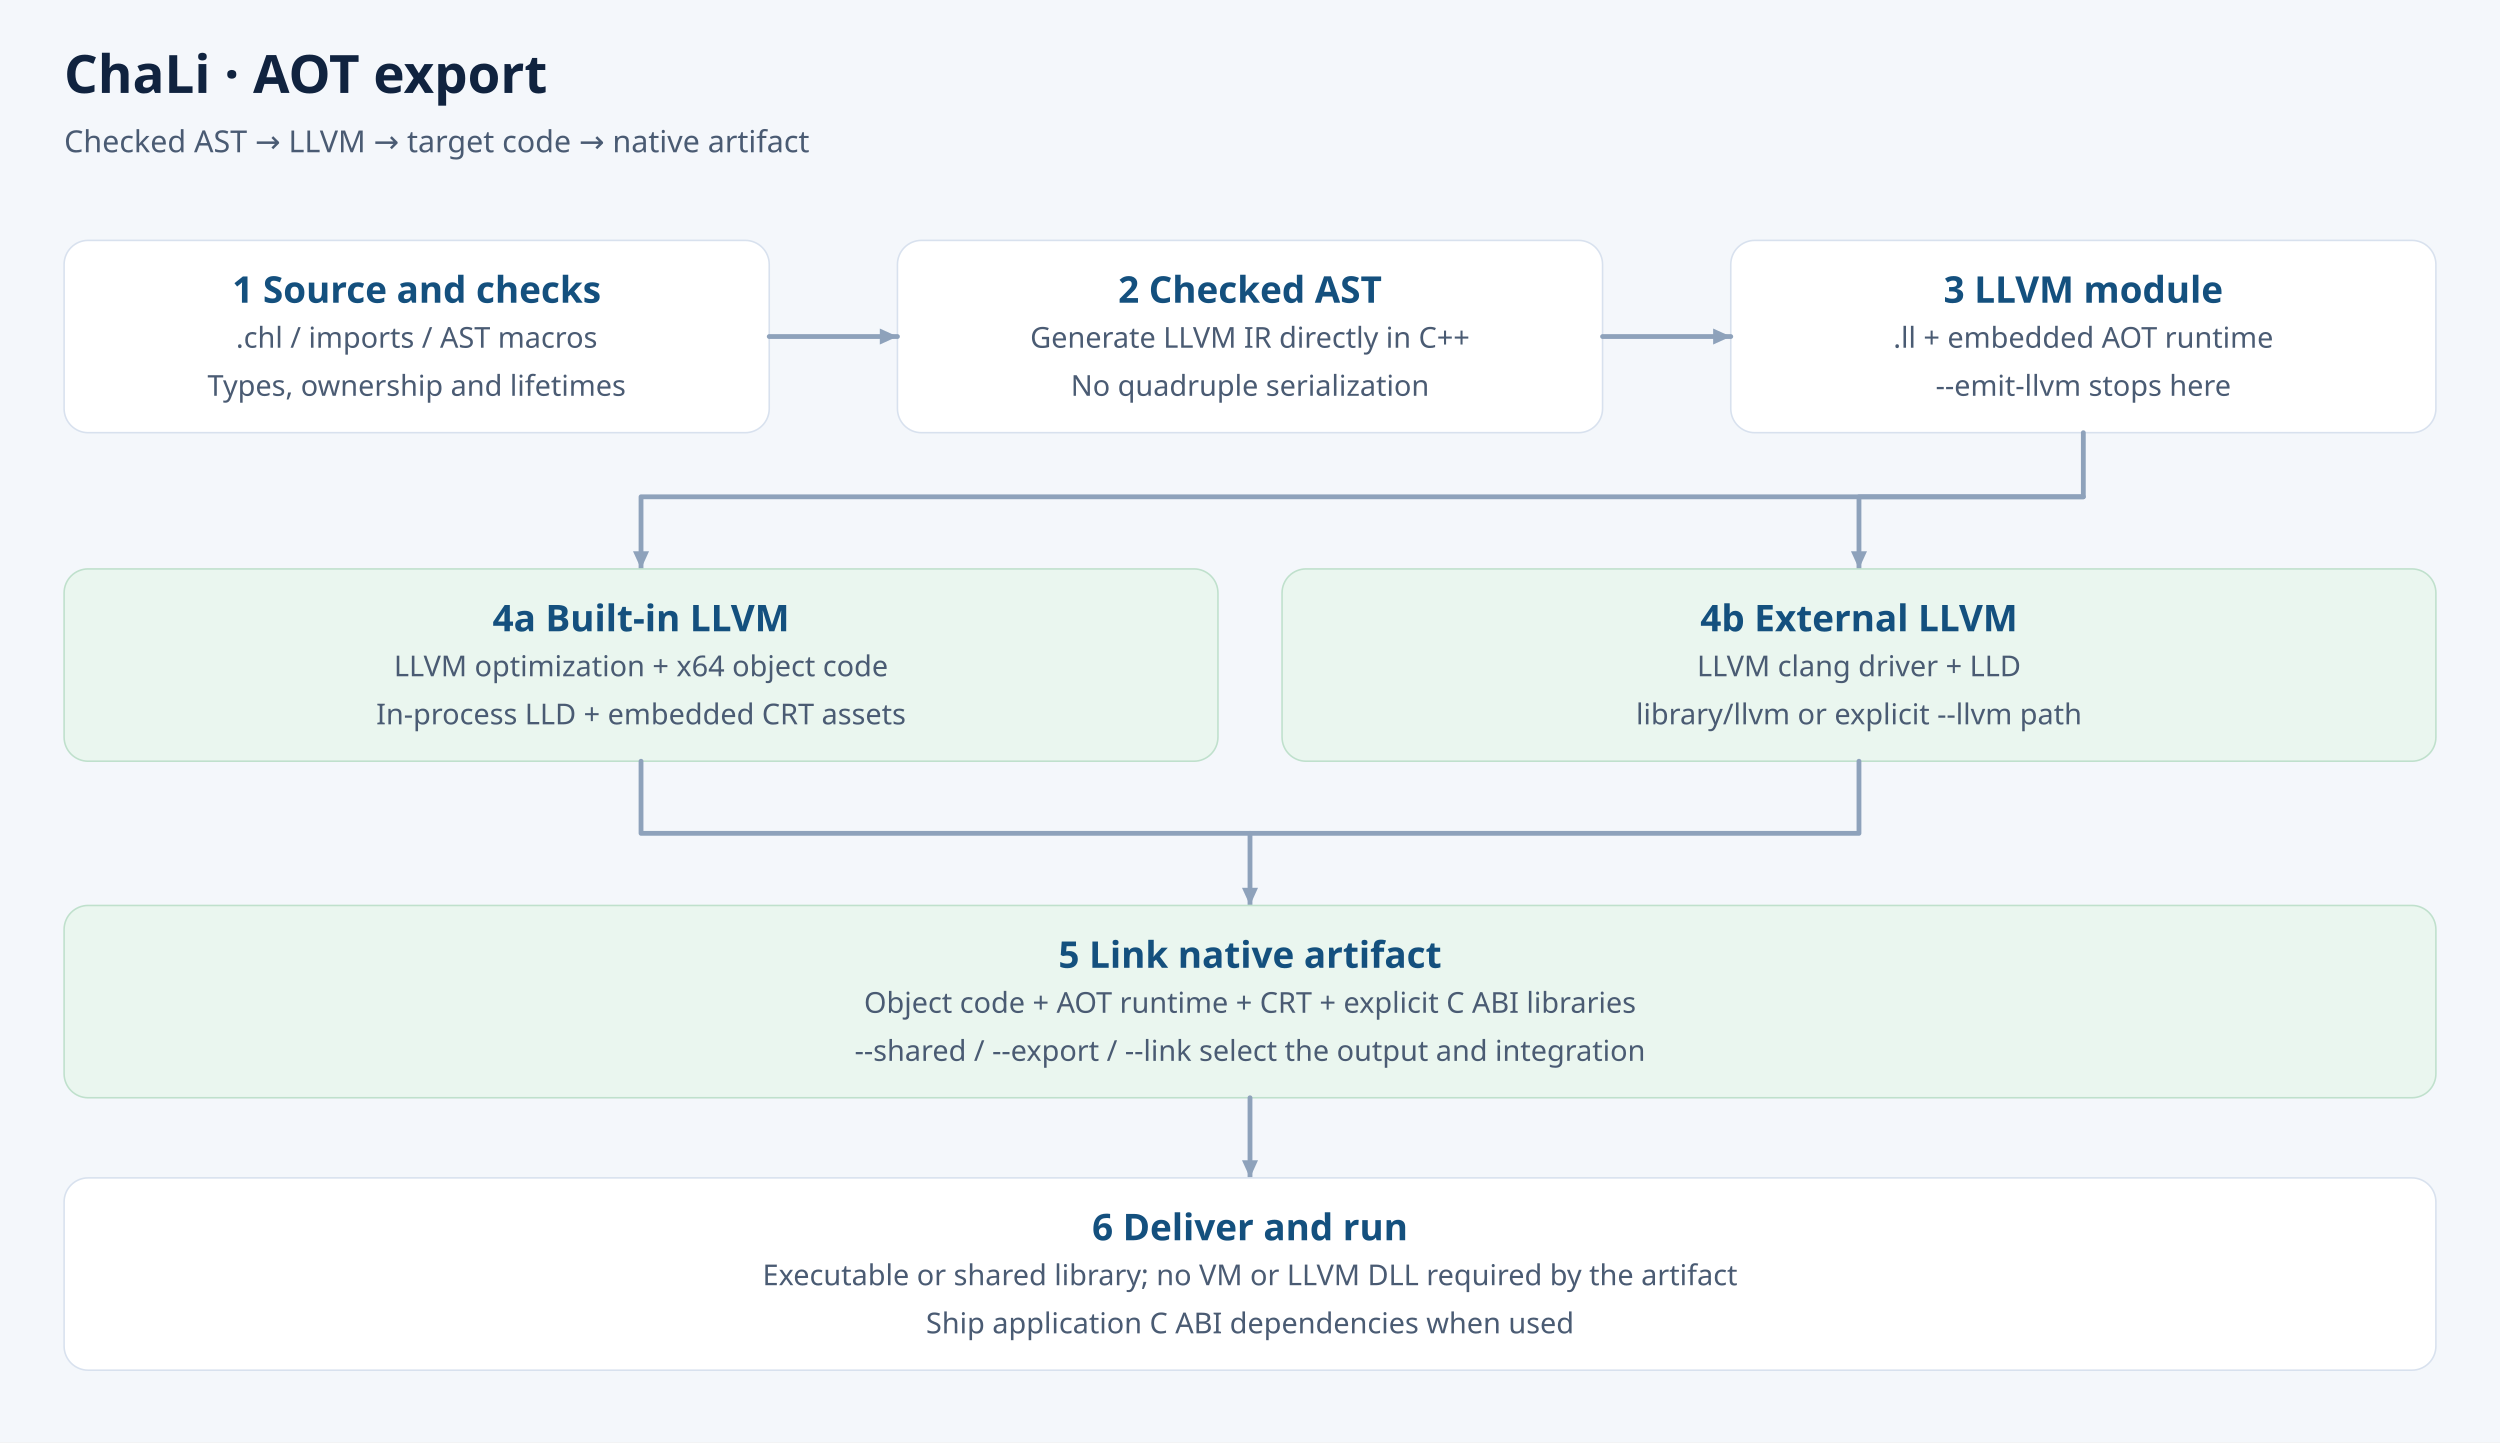
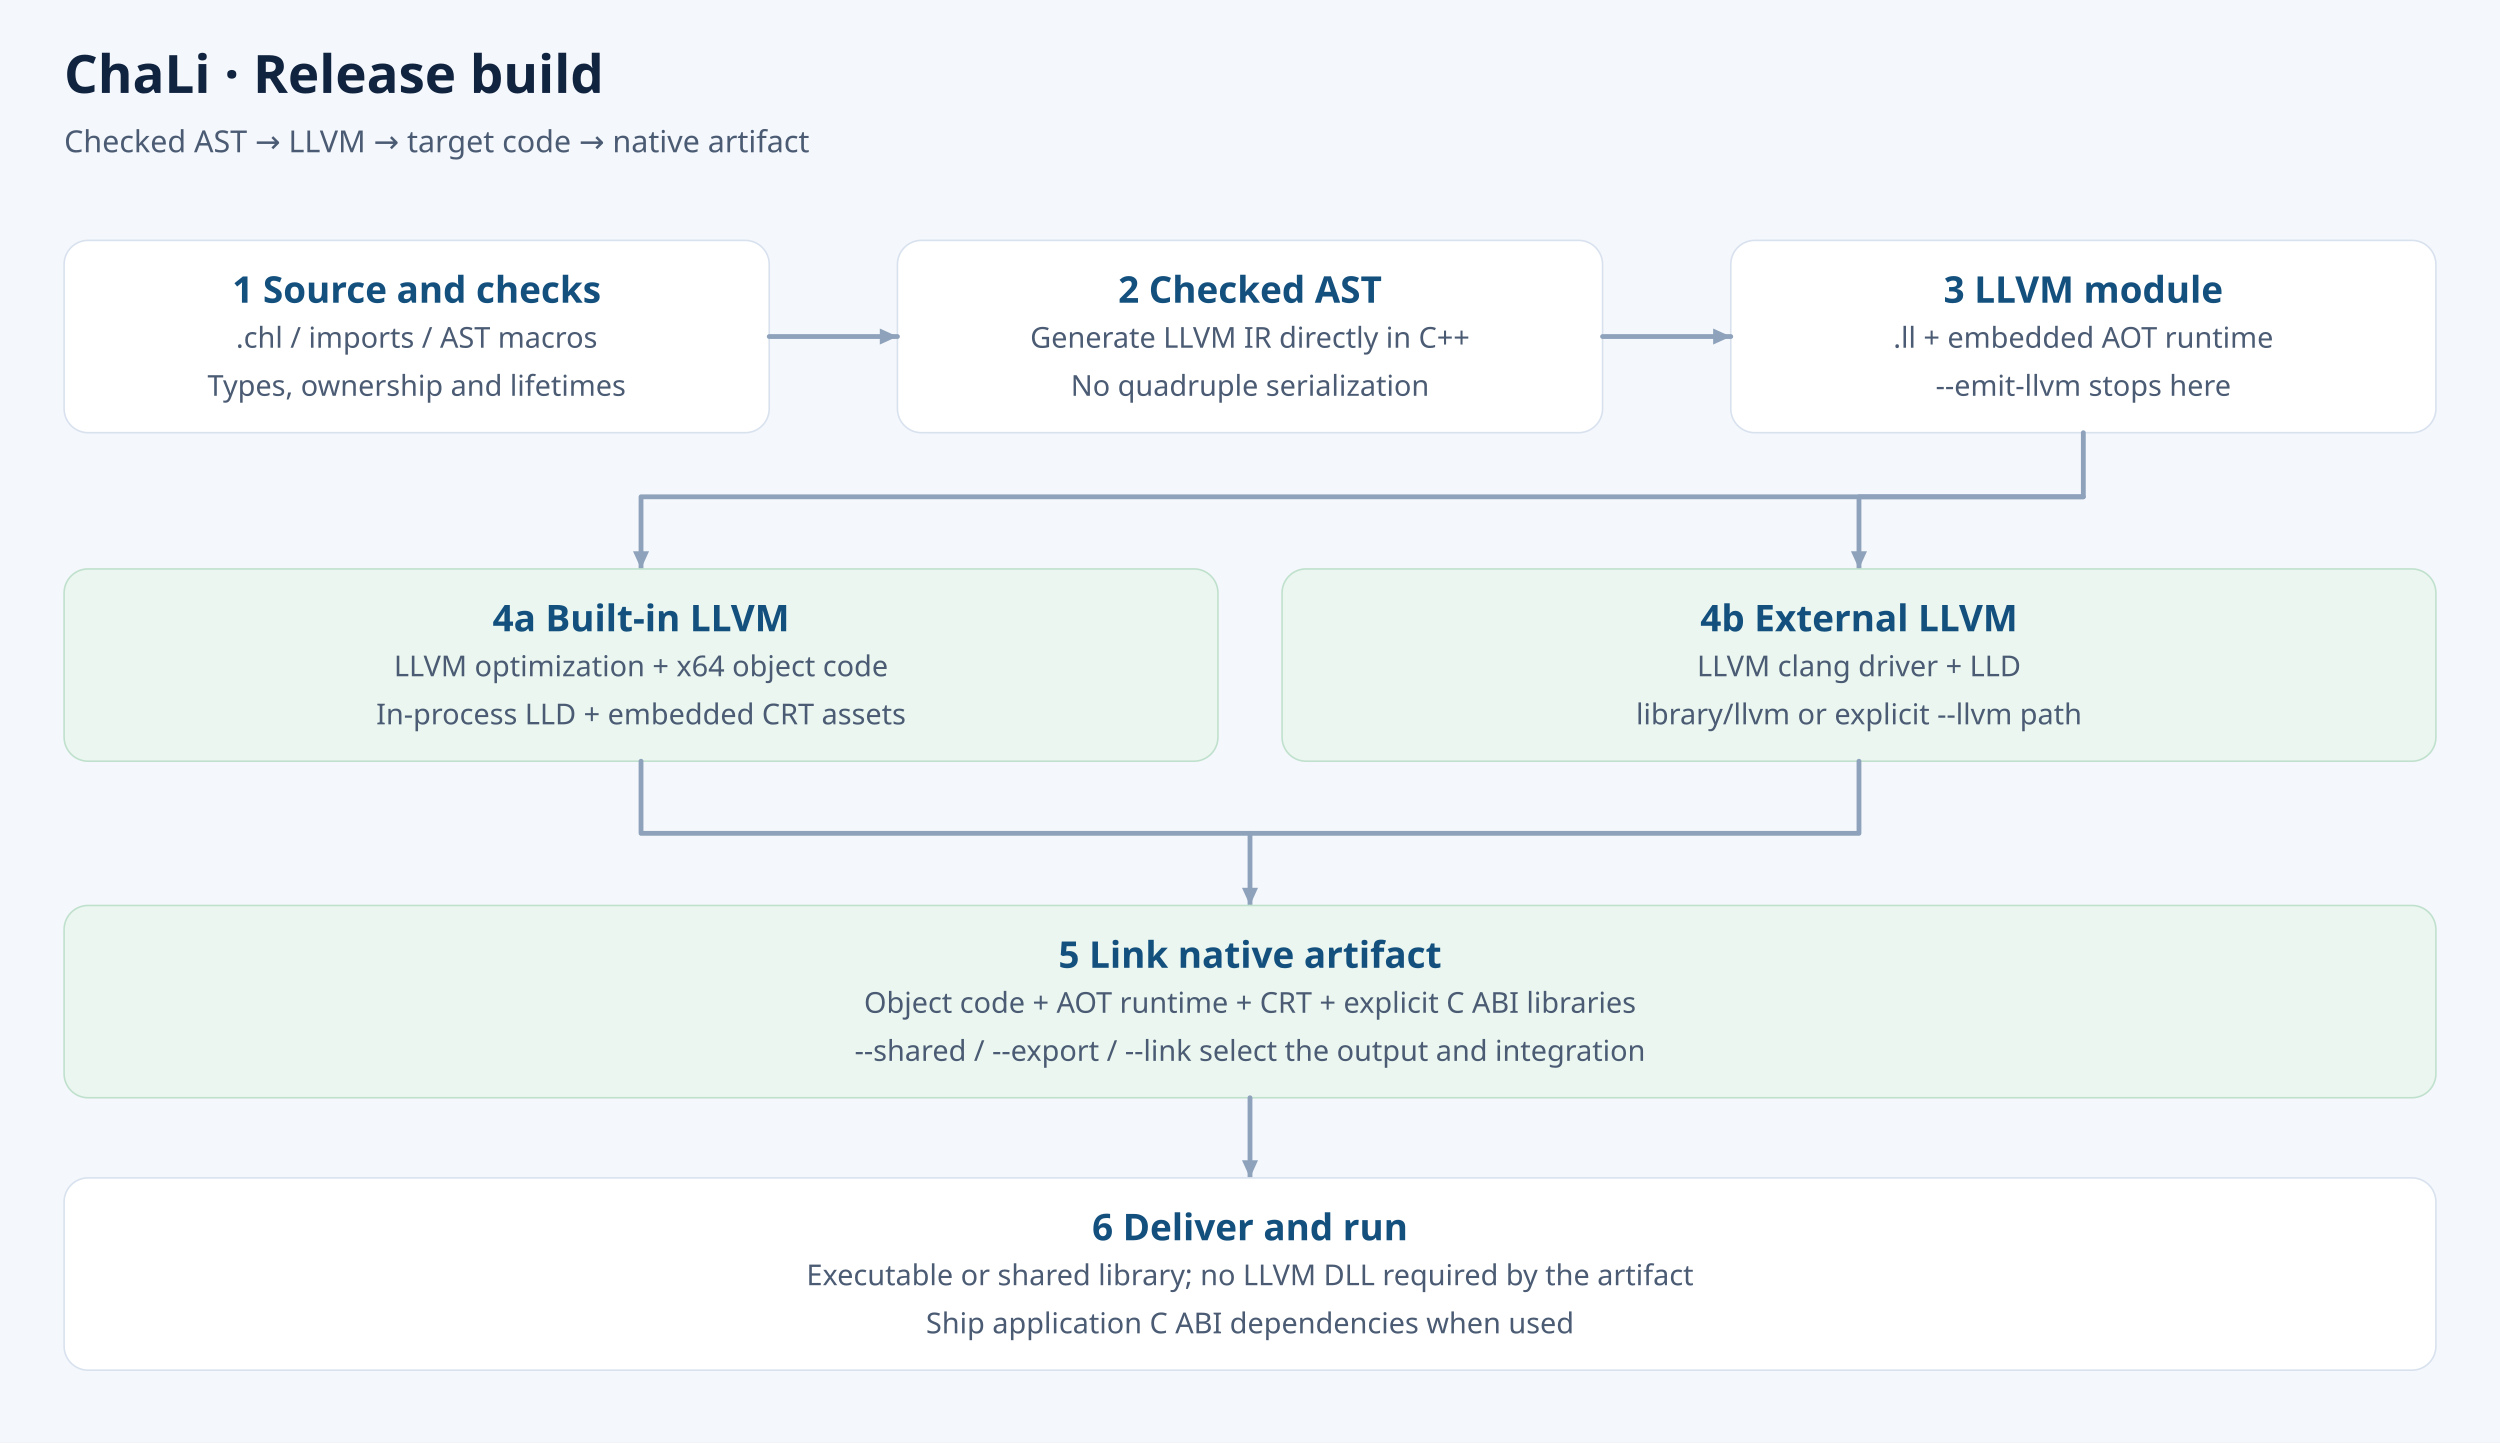
<svg xmlns="http://www.w3.org/2000/svg" width="1560" height="900" viewBox="0 0 1560 900">
  <rect width="1560" height="900" fill="#f4f7fb" />
-   <text x="40" y="58" font-family="Microsoft YaHei, Segoe UI, Noto Sans SC, sans-serif" font-size="33" font-weight="700" fill="#10233f">ChaLi · AOT export</text>
+   <text x="40" y="58" font-family="Microsoft YaHei, Segoe UI, Noto Sans SC, sans-serif" font-size="33" font-weight="700" fill="#10233f">ChaLi · Release build</text>
  <text x="40" y="95" font-family="Microsoft YaHei, Segoe UI, Noto Sans SC, sans-serif" font-size="19" fill="#4a5b73">Checked AST → LLVM → target code → native artifact</text>
  <rect x="40" y="150" width="440" height="120" rx="15" fill="#ffffff" stroke="#d8e1ee" stroke-width="1" />
  <text x="260" y="180" font-family="Microsoft YaHei, Segoe UI, Noto Sans SC, sans-serif" font-size="23" font-weight="700" fill="#14507e" text-anchor="middle" dominant-baseline="central">1  Source and checks</text>
  <text x="260" y="210" font-family="Microsoft YaHei, Segoe UI, Noto Sans SC, sans-serif" font-size="18" fill="#4a5b73" text-anchor="middle" dominant-baseline="central">.chl / imports / AST macros</text>
  <text x="260" y="240" font-family="Microsoft YaHei, Segoe UI, Noto Sans SC, sans-serif" font-size="18" fill="#4a5b73" text-anchor="middle" dominant-baseline="central">Types, ownership and lifetimes</text>
  <rect x="560" y="150" width="440" height="120" rx="15" fill="#ffffff" stroke="#d8e1ee" stroke-width="1" />
  <text x="780" y="180" font-family="Microsoft YaHei, Segoe UI, Noto Sans SC, sans-serif" font-size="23" font-weight="700" fill="#14507e" text-anchor="middle" dominant-baseline="central">2  Checked AST</text>
  <text x="780" y="210" font-family="Microsoft YaHei, Segoe UI, Noto Sans SC, sans-serif" font-size="18" fill="#4a5b73" text-anchor="middle" dominant-baseline="central">Generate LLVM IR directly in C++</text>
  <text x="780" y="240" font-family="Microsoft YaHei, Segoe UI, Noto Sans SC, sans-serif" font-size="18" fill="#4a5b73" text-anchor="middle" dominant-baseline="central">No quadruple serialization</text>
  <rect x="1080" y="150" width="440" height="120" rx="15" fill="#ffffff" stroke="#d8e1ee" stroke-width="1" />
  <text x="1300" y="180" font-family="Microsoft YaHei, Segoe UI, Noto Sans SC, sans-serif" font-size="23" font-weight="700" fill="#14507e" text-anchor="middle" dominant-baseline="central">3  LLVM module</text>
  <text x="1300" y="210" font-family="Microsoft YaHei, Segoe UI, Noto Sans SC, sans-serif" font-size="18" fill="#4a5b73" text-anchor="middle" dominant-baseline="central">.ll + embedded AOT runtime</text>
  <text x="1300" y="240" font-family="Microsoft YaHei, Segoe UI, Noto Sans SC, sans-serif" font-size="18" fill="#4a5b73" text-anchor="middle" dominant-baseline="central">--emit-llvm stops here</text>
  <polyline points="480,210 560,210" fill="none" stroke="#8ea2bb" stroke-width="3" stroke-linecap="round" stroke-linejoin="round" />
  <polygon points="560,210 549,215 549,205" fill="#8ea2bb" />
  <polyline points="1000,210 1080,210" fill="none" stroke="#8ea2bb" stroke-width="3" stroke-linecap="round" stroke-linejoin="round" />
  <polygon points="1080,210 1069,215 1069,205" fill="#8ea2bb" />
  <polyline points="1300,270 1300,310 400,310 400,355" fill="none" stroke="#8ea2bb" stroke-width="3" stroke-linecap="round" stroke-linejoin="round" />
  <polygon points="400,355 395,344 405,344" fill="#8ea2bb" />
  <polyline points="1300,310 1160,310 1160,355" fill="none" stroke="#8ea2bb" stroke-width="3" stroke-linecap="round" stroke-linejoin="round" />
  <polygon points="1160,355 1155,344 1165,344" fill="#8ea2bb" />
  <rect x="40" y="355" width="720" height="120" rx="15" fill="#eaf6ef" stroke="#bfe0cc" stroke-width="1" />
  <text x="400" y="385" font-family="Microsoft YaHei, Segoe UI, Noto Sans SC, sans-serif" font-size="23" font-weight="700" fill="#14507e" text-anchor="middle" dominant-baseline="central">4a  Built-in LLVM</text>
  <text x="400" y="415" font-family="Microsoft YaHei, Segoe UI, Noto Sans SC, sans-serif" font-size="18" fill="#4a5b73" text-anchor="middle" dominant-baseline="central">LLVM optimization + x64 object code</text>
  <text x="400" y="445" font-family="Microsoft YaHei, Segoe UI, Noto Sans SC, sans-serif" font-size="18" fill="#4a5b73" text-anchor="middle" dominant-baseline="central">In-process LLD + embedded CRT assets</text>
  <rect x="800" y="355" width="720" height="120" rx="15" fill="#eaf6ef" stroke="#bfe0cc" stroke-width="1" />
  <text x="1160" y="385" font-family="Microsoft YaHei, Segoe UI, Noto Sans SC, sans-serif" font-size="23" font-weight="700" fill="#14507e" text-anchor="middle" dominant-baseline="central">4b  External LLVM</text>
  <text x="1160" y="415" font-family="Microsoft YaHei, Segoe UI, Noto Sans SC, sans-serif" font-size="18" fill="#4a5b73" text-anchor="middle" dominant-baseline="central">LLVM clang driver + LLD</text>
  <text x="1160" y="445" font-family="Microsoft YaHei, Segoe UI, Noto Sans SC, sans-serif" font-size="18" fill="#4a5b73" text-anchor="middle" dominant-baseline="central">library/llvm or explicit --llvm path</text>
  <polyline points="400,475 400,520 1160,520 1160,475" fill="none" stroke="#8ea2bb" stroke-width="3" stroke-linecap="round" stroke-linejoin="round" />
  <polyline points="780,520 780,565" fill="none" stroke="#8ea2bb" stroke-width="3" stroke-linecap="round" stroke-linejoin="round" />
  <polygon points="780,565 775,554 785,554" fill="#8ea2bb" />
  <rect x="40" y="565" width="1480" height="120" rx="15" fill="#eaf6ef" stroke="#bfe0cc" stroke-width="1" />
  <text x="780" y="595" font-family="Microsoft YaHei, Segoe UI, Noto Sans SC, sans-serif" font-size="23" font-weight="700" fill="#14507e" text-anchor="middle" dominant-baseline="central">5  Link native artifact</text>
  <text x="780" y="625" font-family="Microsoft YaHei, Segoe UI, Noto Sans SC, sans-serif" font-size="18" fill="#4a5b73" text-anchor="middle" dominant-baseline="central">Object code + AOT runtime + CRT + explicit C ABI libraries</text>
  <text x="780" y="655" font-family="Microsoft YaHei, Segoe UI, Noto Sans SC, sans-serif" font-size="18" fill="#4a5b73" text-anchor="middle" dominant-baseline="central">--shared / --export / --link select the output and integration</text>
  <polyline points="780,685 780,735" fill="none" stroke="#8ea2bb" stroke-width="3" stroke-linecap="round" stroke-linejoin="round" />
  <polygon points="780,735 775,724 785,724" fill="#8ea2bb" />
  <rect x="40" y="735" width="1480" height="120" rx="15" fill="#ffffff" stroke="#d8e1ee" stroke-width="1" />
  <text x="780" y="765" font-family="Microsoft YaHei, Segoe UI, Noto Sans SC, sans-serif" font-size="23" font-weight="700" fill="#14507e" text-anchor="middle" dominant-baseline="central">6  Deliver and run</text>
-   <text x="780" y="795" font-family="Microsoft YaHei, Segoe UI, Noto Sans SC, sans-serif" font-size="18" fill="#4a5b73" text-anchor="middle" dominant-baseline="central">Executable or shared library; no VM or LLVM DLL required by the artifact</text>
+   <text x="780" y="795" font-family="Microsoft YaHei, Segoe UI, Noto Sans SC, sans-serif" font-size="18" fill="#4a5b73" text-anchor="middle" dominant-baseline="central">Executable or shared library; no LLVM DLL required by the artifact</text>
  <text x="780" y="825" font-family="Microsoft YaHei, Segoe UI, Noto Sans SC, sans-serif" font-size="18" fill="#4a5b73" text-anchor="middle" dominant-baseline="central">Ship application C ABI dependencies when used</text>
</svg>
